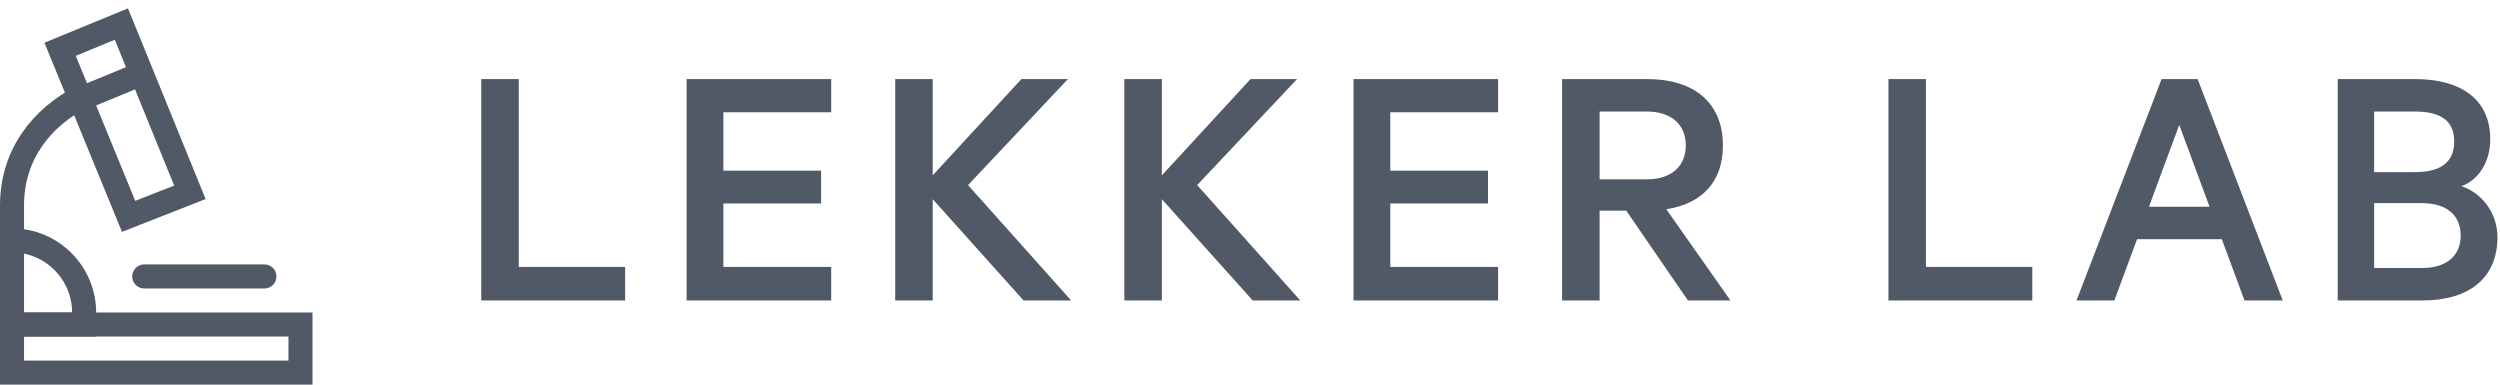
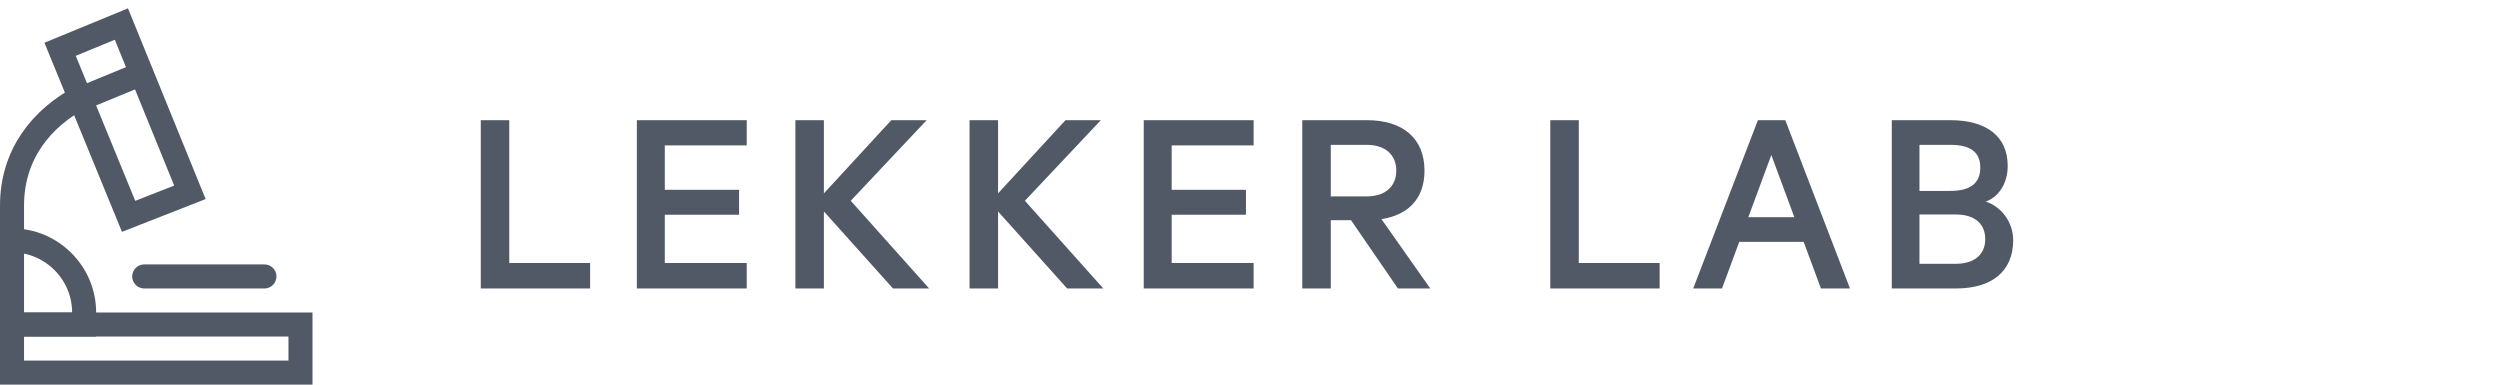
<svg xmlns="http://www.w3.org/2000/svg" width="208" height="32" viewBox="0 0 208 32">
  <g fill="none" fill-rule="evenodd">
    <path fill="none" d="M7,8.1 L12.1,6" />
    <path stroke="#515967" stroke-width="2" d="M7,8.1 L12.1,6" />
    <path fill="none" d="M12,23 L22,23" />
    <path stroke="#515967" stroke-width="2" d="M12,23 L22,23" stroke-linecap="round" />
    <path fill="none" d="M6.9,8 C3.4,9.8 1,12.9 1,17.1 L1,20.1" />
    <path stroke="#515967" stroke-width="2" d="M6.9,8 C3.4,9.8 1,12.9 1,17.1 L1,20.1" />
    <polygon fill="none" points="1 27 25 27 25 31 1 31" />
    <polygon stroke="#515967" stroke-width="2" points="1 27 25 27 25 31 1 31" stroke-linecap="square" />
    <polygon fill="none" points="15.8 16 10.7 18 5 4.1 10.1 2 10.1 2" />
    <polygon stroke="#515967" stroke-width="2" points="15.8 16 10.7 18 5 4.1 10.1 2 10.1 2" stroke-linecap="square" />
    <path fill="none" d="M7,27 L1,27 L1,20 L1,20 C4.3,20 7,22.7 7,26 L7,27 Z" />
    <path stroke="#515967" stroke-width="2" d="M7,27 L1,27 L1,20 L1,20 C4.3,20 7,22.7 7,26 L7,27 Z" stroke-linecap="square" />
-     <path fill="#515967" d="M40.04,25 L52.01,25 L52.01,22.21 L43.16,22.21 L43.16,6.58 L40.04,6.58 L40.04,25 Z M57.125,6.58 L57.125,25 L69.155,25 L69.155,22.21 L60.185,22.21 L60.185,16.93 L68.315,16.93 L68.315,14.2 L60.185,14.2 L60.185,9.34 L69.155,9.34 L69.155,6.58 L57.125,6.58 Z M77.601,6.58 L74.481,6.58 L74.481,25 L77.601,25 L77.601,16.57 L85.161,25 L89.121,25 L80.541,15.4 L88.851,6.58 L84.981,6.58 L77.601,14.59 L77.601,6.58 Z M96.666,6.58 L93.546,6.58 L93.546,25 L96.666,25 L96.666,16.57 L104.226,25 L108.186,25 L99.606,15.4 L107.916,6.58 L104.046,6.58 L96.666,14.59 L96.666,6.58 Z M112.612,6.58 L112.612,25 L124.642,25 L124.642,22.21 L115.672,22.21 L115.672,16.93 L123.802,16.93 L123.802,14.2 L115.672,14.2 L115.672,9.34 L124.642,9.34 L124.642,6.58 L112.612,6.58 Z M135.307,17.53 L133.087,17.53 L133.087,25 L129.967,25 L129.967,6.58 L137.077,6.58 C140.887,6.58 143.347,8.5 143.347,12.1 C143.347,15.19 141.547,16.96 138.637,17.41 L143.977,25 L140.437,25 L135.307,17.53 Z M133.087,9.28 L133.087,14.92 L137.017,14.92 C139.087,14.92 140.257,13.81 140.257,12.1 C140.257,10.39 139.087,9.28 137.017,9.28 L133.087,9.28 Z M157.118,25 L169.088,25 L169.088,22.21 L160.238,22.21 L160.238,6.58 L157.118,6.58 L157.118,25 Z M179.844,6.58 L182.844,6.58 L189.924,25 L186.744,25 L184.854,19.9 L177.804,19.9 L175.914,25 L172.764,25 L179.844,6.58 Z M181.314,10.39 L178.794,17.2 L183.834,17.2 L181.314,10.39 Z M204.789,15.49 C206.529,16.06 207.789,17.77 207.789,19.72 C207.789,23.17 205.389,25 201.549,25 L194.499,25 L194.499,6.58 L200.949,6.58 C204.789,6.58 207.189,8.29 207.189,11.59 C207.189,13.57 206.139,15.01 204.789,15.49 Z M197.529,14.32 L200.919,14.32 C203.049,14.32 204.189,13.51 204.189,11.77 C204.189,10.03 203.049,9.28 200.919,9.28 L197.529,9.28 L197.529,14.32 Z M197.529,16.9 L197.529,22.3 L201.489,22.3 C203.589,22.3 204.729,21.25 204.729,19.6 C204.729,17.92 203.589,16.9 201.489,16.9 L197.529,16.9 Z" />
+     <path fill="#515967" d="M40,24 L49.098,24 L49.098,21.879 L42.371,21.879 L42.371,10 L40,10 L40,24 Z M52.986,10 L52.986,24 L62.129,24 L62.129,21.879 L55.311,21.879 L55.311,17.866 L61.491,17.866 L61.491,15.792 L55.311,15.792 L55.311,12.098 L62.129,12.098 L62.129,10 L52.986,10 Z M68.548,10 L66.177,10 L66.177,24 L68.548,24 L68.548,17.593 L74.294,24 L77.304,24 L70.782,16.704 L77.098,10 L74.157,10 L68.548,16.088 L68.548,10 Z M83.039,10 L80.667,10 L80.667,24 L83.039,24 L83.039,17.593 L88.784,24 L91.794,24 L85.273,16.704 L91.589,10 L88.648,10 L83.039,16.088 L83.039,10 Z M95.158,10 L95.158,24 L104.301,24 L104.301,21.879 L97.484,21.879 L97.484,17.866 L103.663,17.866 L103.663,15.792 L97.484,15.792 L97.484,12.098 L104.301,12.098 L104.301,10 L95.158,10 Z M112.407,18.322 L110.72,18.322 L110.72,24 L108.349,24 L108.349,10 L113.753,10 C116.648,10 118.518,11.459 118.518,14.195 C118.518,16.544 117.15,17.889 114.938,18.231 L118.997,24 L116.306,24 L112.407,18.322 Z M110.72,12.052 L110.72,16.339 L113.707,16.339 C115.28,16.339 116.17,15.495 116.17,14.195 C116.17,12.896 115.28,12.052 113.707,12.052 L110.72,12.052 Z M128.985,24 L138.082,24 L138.082,21.879 L131.356,21.879 L131.356,10 L128.985,10 L128.985,24 Z M146.257,10 L148.537,10 L153.918,24 L151.501,24 L150.065,20.124 L144.707,20.124 L143.27,24 L140.876,24 L146.257,10 Z M147.374,12.896 L145.459,18.072 L149.29,18.072 L147.374,12.896 Z M165.217,16.772 C166.539,17.205 167.497,18.505 167.497,19.987 C167.497,22.609 165.673,24 162.754,24 L157.396,24 L157.396,10 L162.298,10 C165.217,10 167.041,11.3 167.041,13.808 C167.041,15.313 166.243,16.407 165.217,16.772 Z M159.699,15.883 L162.275,15.883 C163.894,15.883 164.761,15.267 164.761,13.945 C164.761,12.622 163.894,12.052 162.275,12.052 L159.699,12.052 L159.699,15.883 Z M159.699,17.844 L159.699,21.948 L162.709,21.948 C164.305,21.948 165.171,21.15 165.171,19.896 C165.171,18.619 164.305,17.844 162.709,17.844 L159.699,17.844 Z" />
  </g>
</svg>
